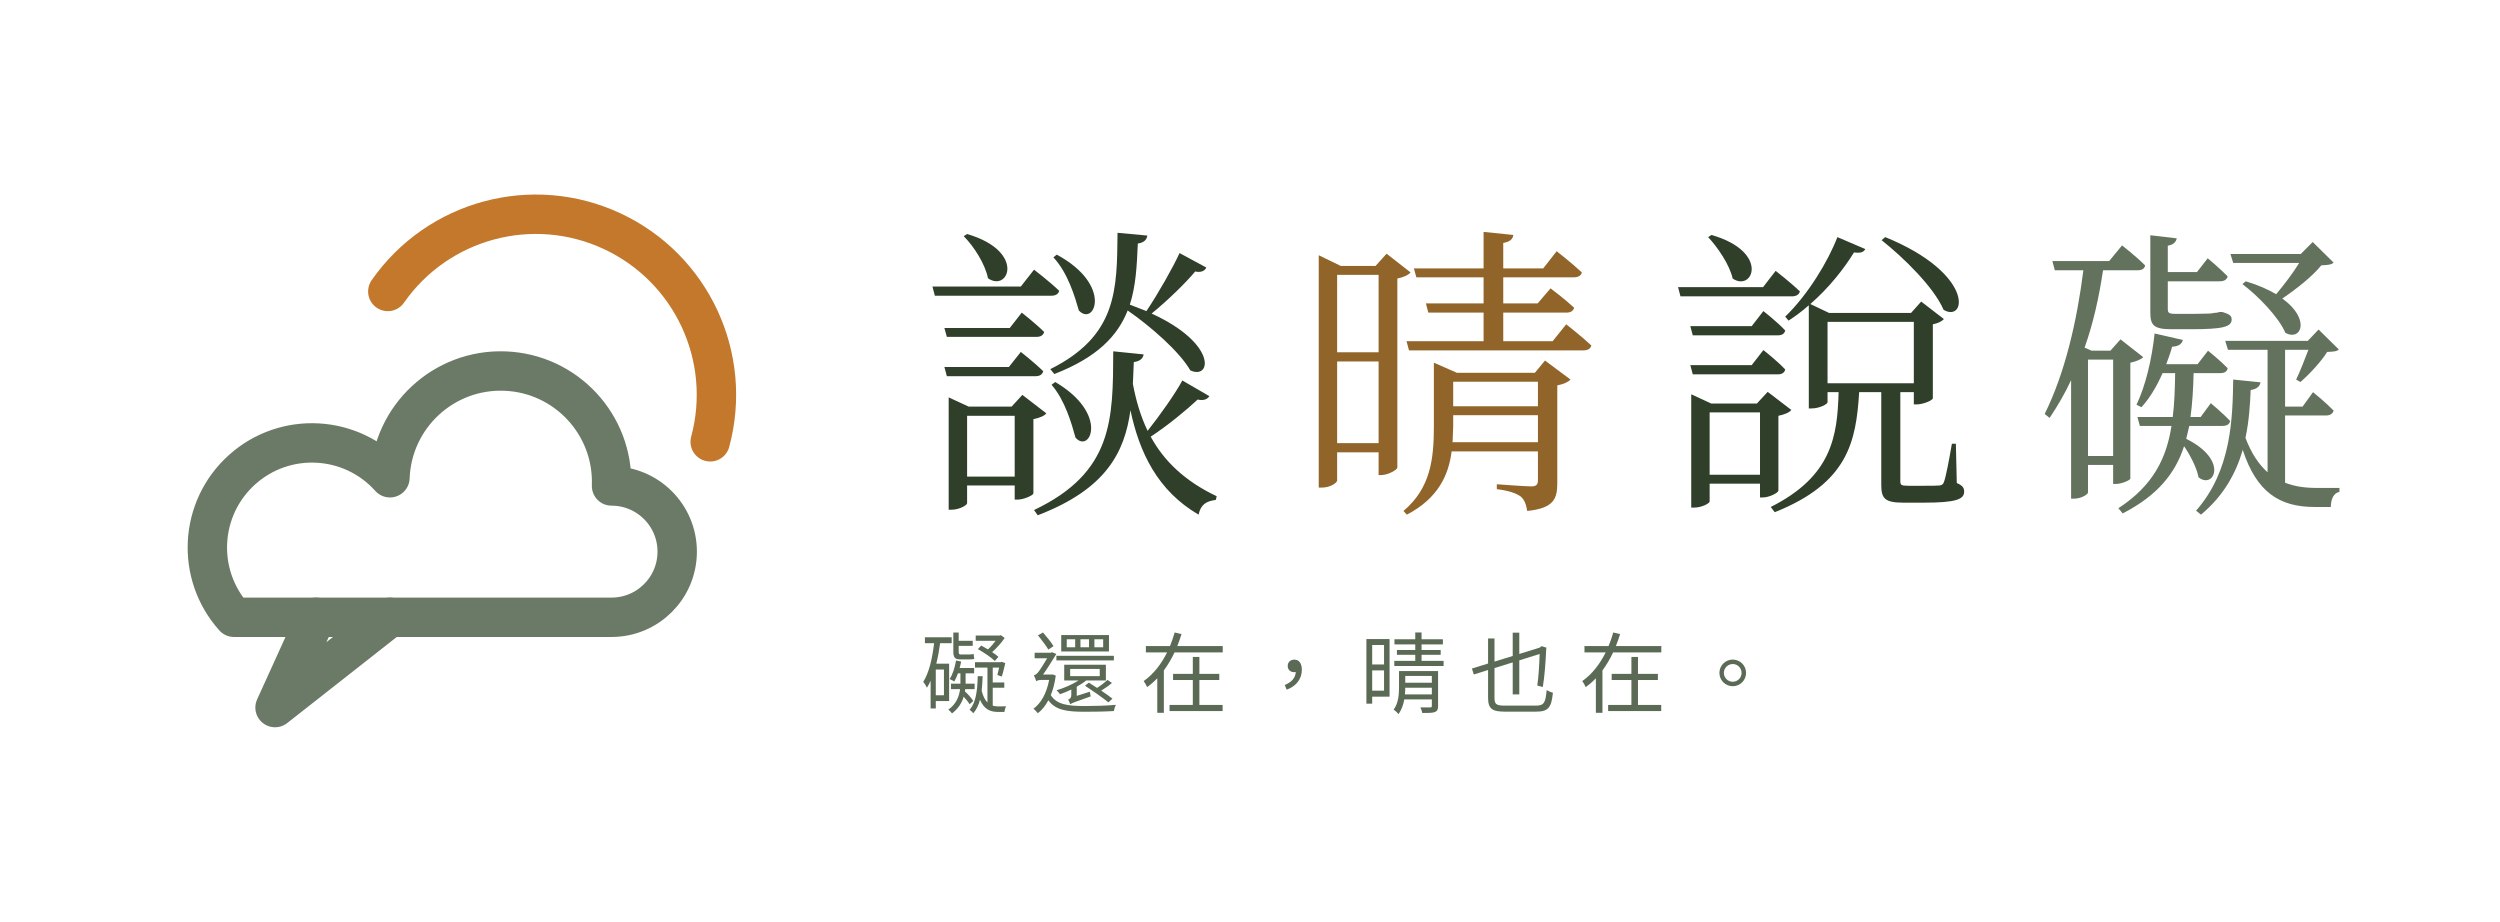
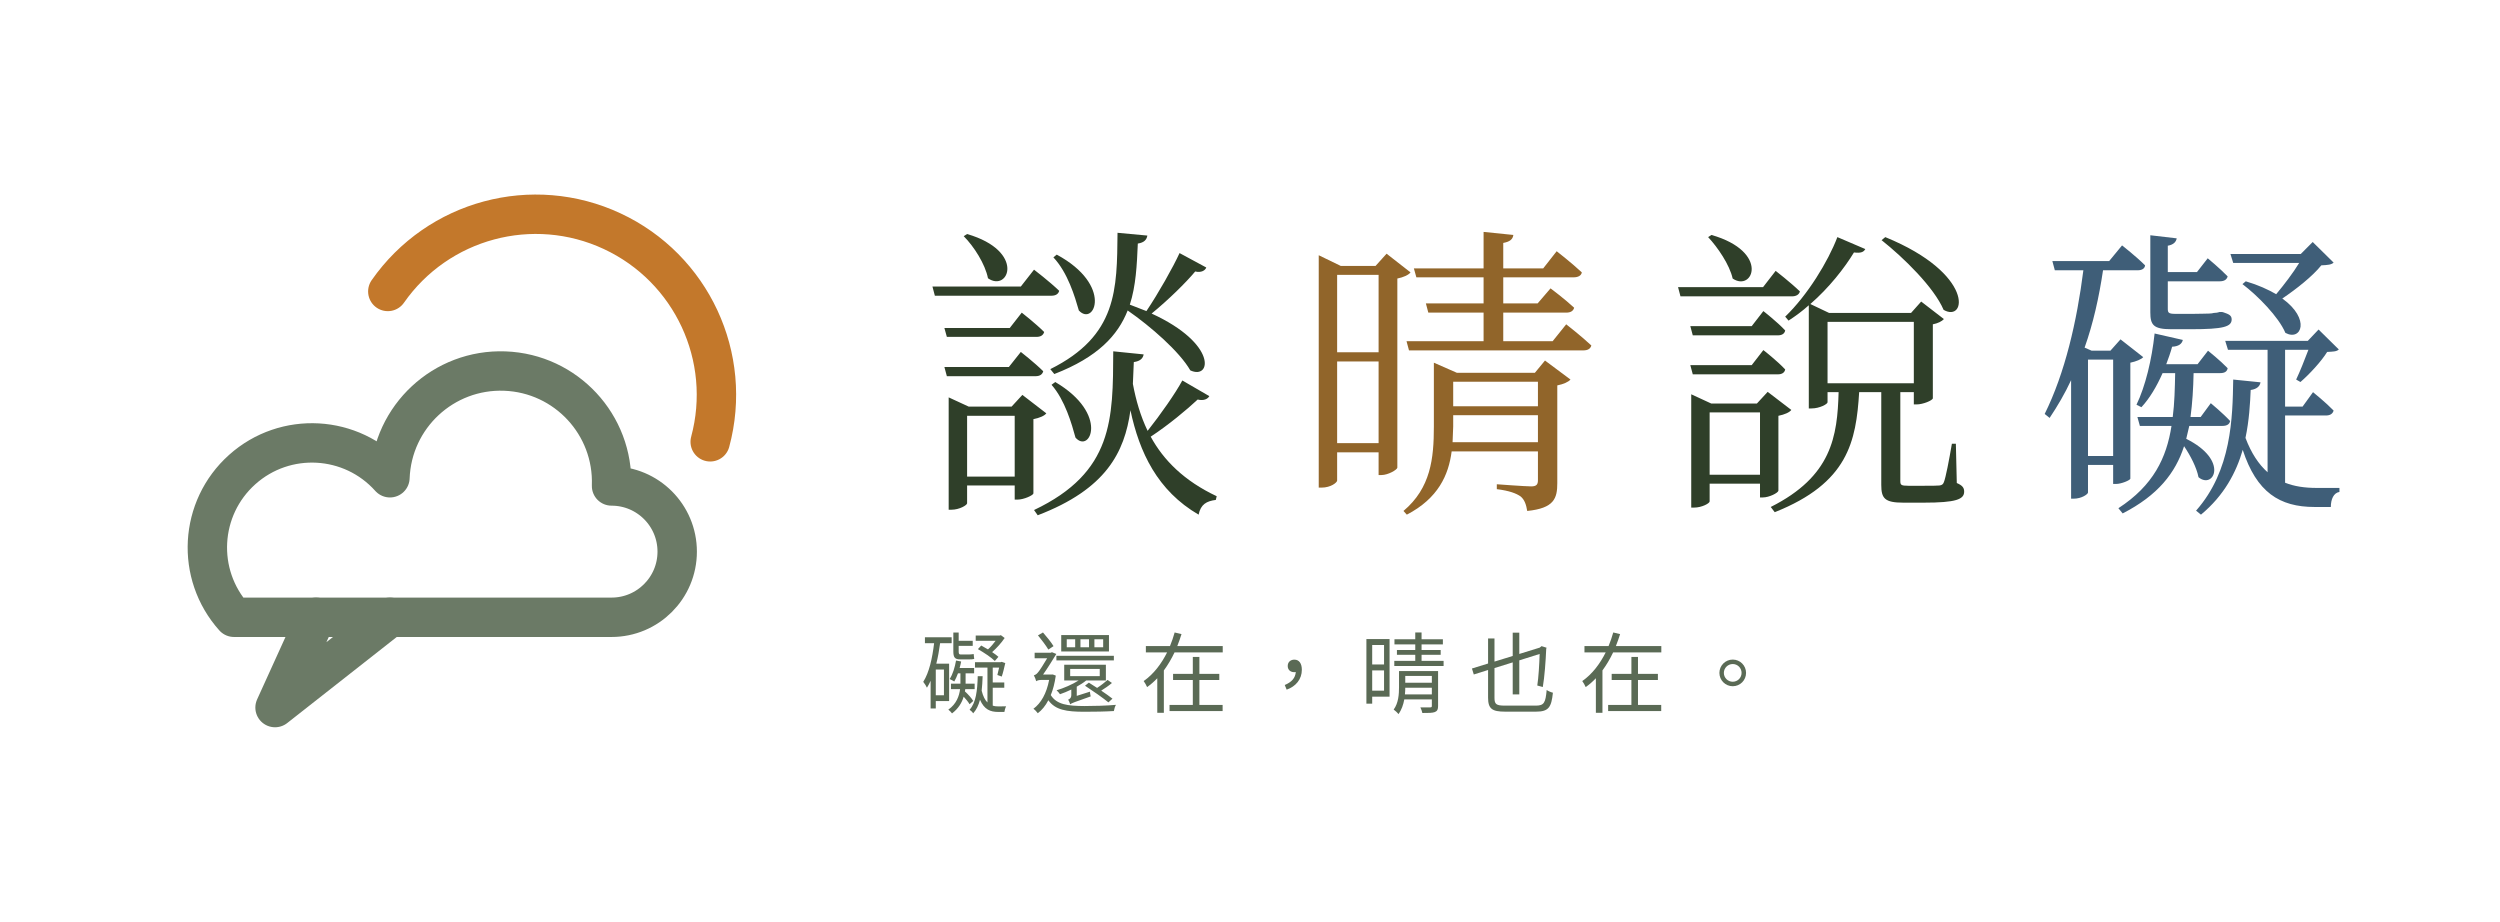
<svg xmlns="http://www.w3.org/2000/svg" width="1140" height="420" viewBox="0 0 1140 420">
  <g data-layer="sym">
    <g transform="translate(210 210) scale(0.7485022) translate(-18.0 -24.5)">
      <g data-layer="a">
        <path d="M -120 120 H 110 A 40 40 0 0 0 110 40 A 67.5 67.5 0 0 0 -25 35 A 55 55 0 0 0 -120 120 Z" fill="none" stroke="#6B7A66" stroke-width="24" stroke-linecap="round" stroke-linejoin="round" />
        <path d="M -70 120 L -95 175 L -25 120" fill="none" stroke="#6B7A66" stroke-width="24" stroke-linecap="round" stroke-linejoin="round" />
      </g>
      <g data-layer="q">
        <path d="M -26.3 -78.5 A 110 110 0 0 1 170.1 13.1" fill="none" stroke="#C3782B" stroke-width="24" stroke-linecap="round" stroke-linejoin="round" />
      </g>
    </g>
  </g>
  <g data-layer="txt">
    <text x="420.0" y="223.2" font-family="Noto Serif CJK TC" font-size="140" fill="#2F3F29">談</text>
    <text x="590.0" y="223.2" font-family="Noto Serif CJK TC" font-size="140" fill="#91652A">晴</text>
    <text x="760.0" y="223.2" font-family="Noto Serif CJK TC" font-size="140" fill="#2F3F29">說</text>
-     <text x="930.0" y="223.2" font-family="Noto Serif CJK TC" font-size="140" fill="#63725D">礙</text>
+     <text x="930.0" y="223.2" font-family="Noto Serif CJK TC" font-size="140" fill="#3F5E78">礙</text>
  </g>
  <g data-layer="sub">
    <text x="420.0" y="322" font-family="Noto Sans CJK TC" font-size="40" fill="#5A6A55">礙</text>
    <text x="470.0" y="322" font-family="Noto Sans CJK TC" font-size="40" fill="#5A6A55">還</text>
    <text x="520.0" y="322" font-family="Noto Sans CJK TC" font-size="40" fill="#5A6A55">在</text>
    <text x="570.0" y="322" font-family="Noto Sans CJK TC" font-size="40" fill="#5A6A55">，</text>
    <text x="620.0" y="322" font-family="Noto Sans CJK TC" font-size="40" fill="#5A6A55">晴</text>
    <text x="670.0" y="322" font-family="Noto Sans CJK TC" font-size="40" fill="#5A6A55">也</text>
    <text x="720.0" y="322" font-family="Noto Sans CJK TC" font-size="40" fill="#5A6A55">在</text>
    <text x="770.0" y="322" font-family="Noto Sans CJK TC" font-size="40" fill="#5A6A55">。</text>
  </g>
</svg>
